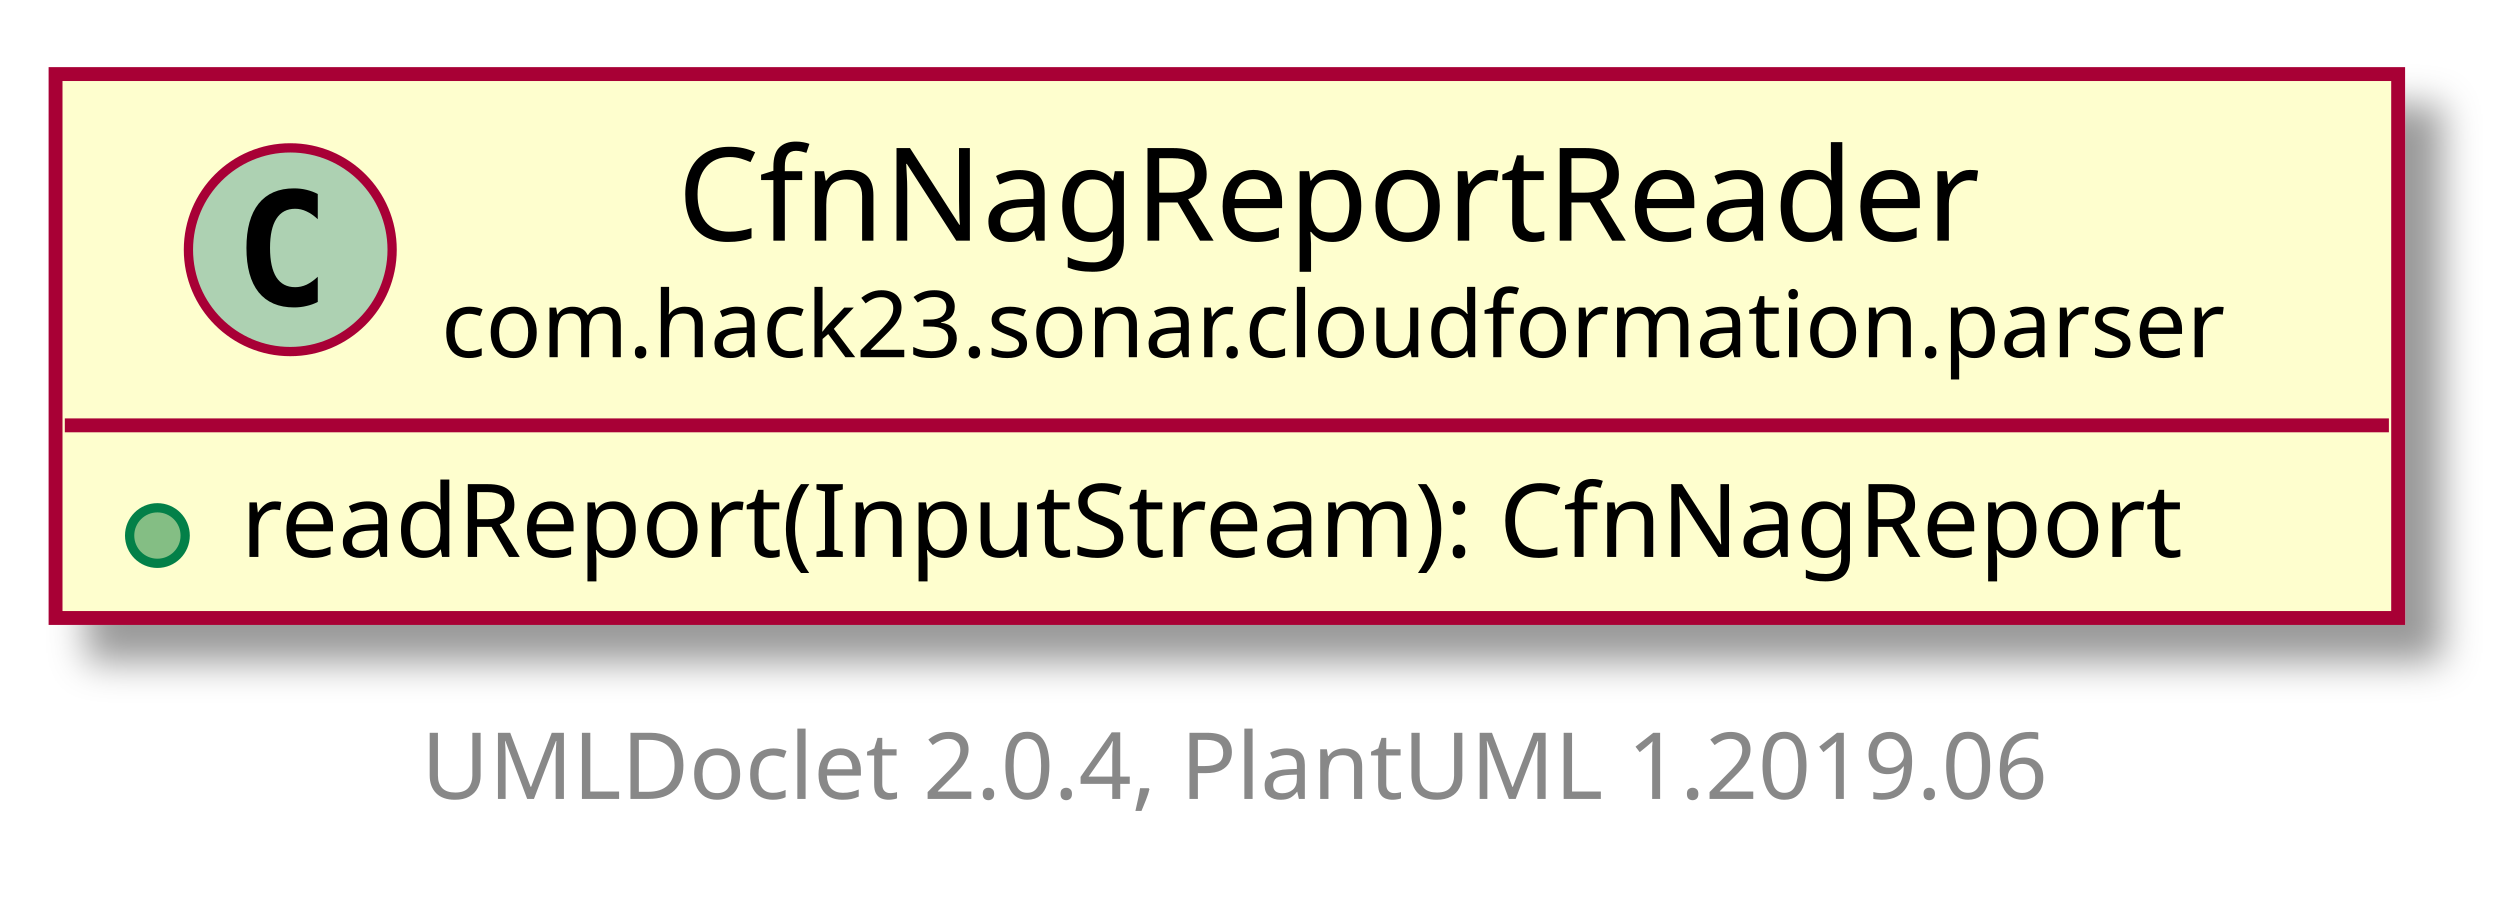
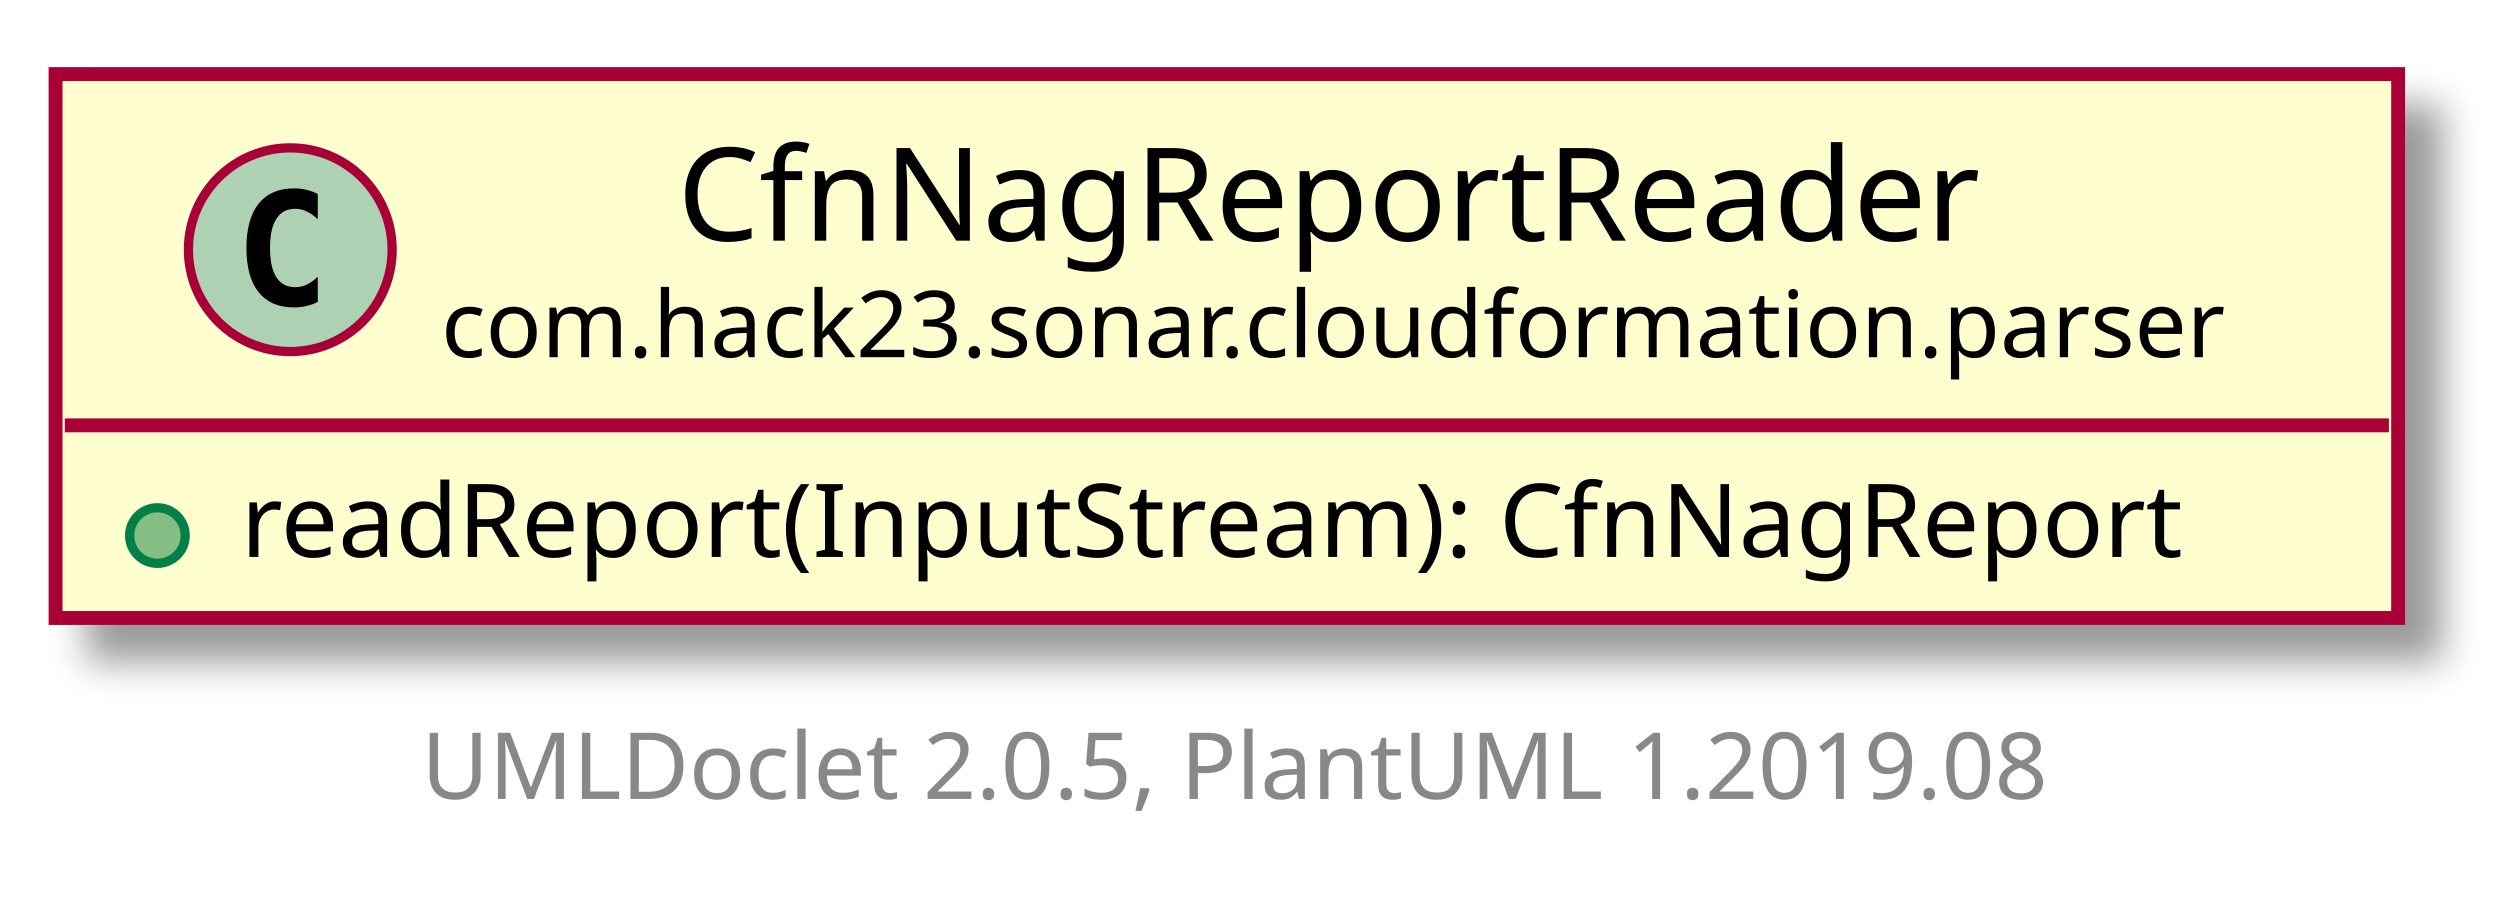
<svg xmlns="http://www.w3.org/2000/svg" xmlns:xlink="http://www.w3.org/1999/xlink" contentScriptType="application/ecmascript" contentStyleType="text/css" height="99px" preserveAspectRatio="none" style="width:270px;height:99px;" version="1.1" viewBox="0 0 270 99" width="270px" zoomAndPan="magnify">
  <defs>
-     <filter height="300%" id="f169cmg8wwwpdp" width="300%" x="-1" y="-1">
+     <filter height="300%" id="f7dluc7ov7x96" width="300%" x="-1" y="-1">
      <feGaussianBlur result="blurOut" stdDeviation="2.0" />
      <feColorMatrix in="blurOut" result="blurOut2" type="matrix" values="0 0 0 0 0 0 0 0 0 0 0 0 0 0 0 0 0 0 .4 0" />
      <feOffset dx="4.0" dy="4.0" in="blurOut2" result="blurOut3" />
      <feBlend in="SourceGraphic" in2="blurOut3" mode="normal" />
    </filter>
  </defs>
  <g>
    <a href="CfnNagReportReader.html" target="_top" xlink:actuate="onRequest" xlink:show="new" xlink:title="CfnNagReportReader.html" xlink:type="simple">
-       <rect fill="#FEFECE" filter="url(#f169cmg8wwwpdp)" height="58.742" id="com.hack23.sonar.cloudformation.parser.CfnNagReportReader" style="stroke: #A80036; stroke-width: 1.5;" width="253" x="6" y="8" />
+       <rect fill="#FEFECE" filter="url(#f7dluc7ov7x96)" height="58.742" id="com.hack23.sonar.cloudformation.parser.CfnNagReportReader" style="stroke: #A80036; stroke-width: 1.5;" width="253" x="6" y="8" />
      <ellipse cx="31.35" cy="26.969" fill="#ADD1B2" rx="11" ry="11" style="stroke: #A80036; stroke-width: 1.0;" />
      <path d="M34.319,32.609 Q33.741,32.906 33.1,33.047 Q32.459,33.203 31.756,33.203 Q29.256,33.203 27.928,31.562 Q26.616,29.906 26.616,26.781 Q26.616,23.656 27.928,22 Q29.256,20.344 31.756,20.344 Q32.459,20.344 33.1,20.5 Q33.756,20.656 34.319,20.953 L34.319,23.672 Q33.694,23.094 33.1,22.828 Q32.506,22.547 31.881,22.547 Q30.538,22.547 29.85,23.625 Q29.163,24.688 29.163,26.781 Q29.163,28.875 29.85,29.953 Q30.538,31.016 31.881,31.016 Q32.506,31.016 33.1,30.75 Q33.694,30.469 34.319,29.891 L34.319,32.609 Z " />
      <text fill="#000000" font-family="sans-serif" font-size="14" lengthAdjust="spacingAndGlyphs" textLength="147" x="73.15" y="25.995">CfnNagReportReader</text>
      <text fill="#000000" font-family="sans-serif" font-size="10" lengthAdjust="spacingAndGlyphs" textLength="198" x="47.65" y="38.579">com.hack23.sonar.cloudformation.parser</text>
      <line style="stroke: #A80036; stroke-width: 1.5;" x1="7" x2="258" y1="45.938" y2="45.938" />
      <ellipse cx="17" cy="57.84" fill="#84BE84" rx="3" ry="3" style="stroke: #038048; stroke-width: 1.0;" />
      <text fill="#000000" font-family="sans-serif" font-size="11" lengthAdjust="spacingAndGlyphs" textLength="227" x="26" y="60.148">readReport(InputStream): CfnNagReport</text>
    </a>
-     <text fill="#888888" font-family="sans-serif" font-size="10" lengthAdjust="spacingAndGlyphs" textLength="186" x="45.5" y="86.282">UMLDoclet 2.0.4, PlantUML 1.2019.06</text>
+     <text fill="#888888" font-family="sans-serif" font-size="10" lengthAdjust="spacingAndGlyphs" textLength="186" x="45.5" y="86.282">UMLDoclet 2.0.5, PlantUML 1.2019.08</text>
  </g>
</svg>
